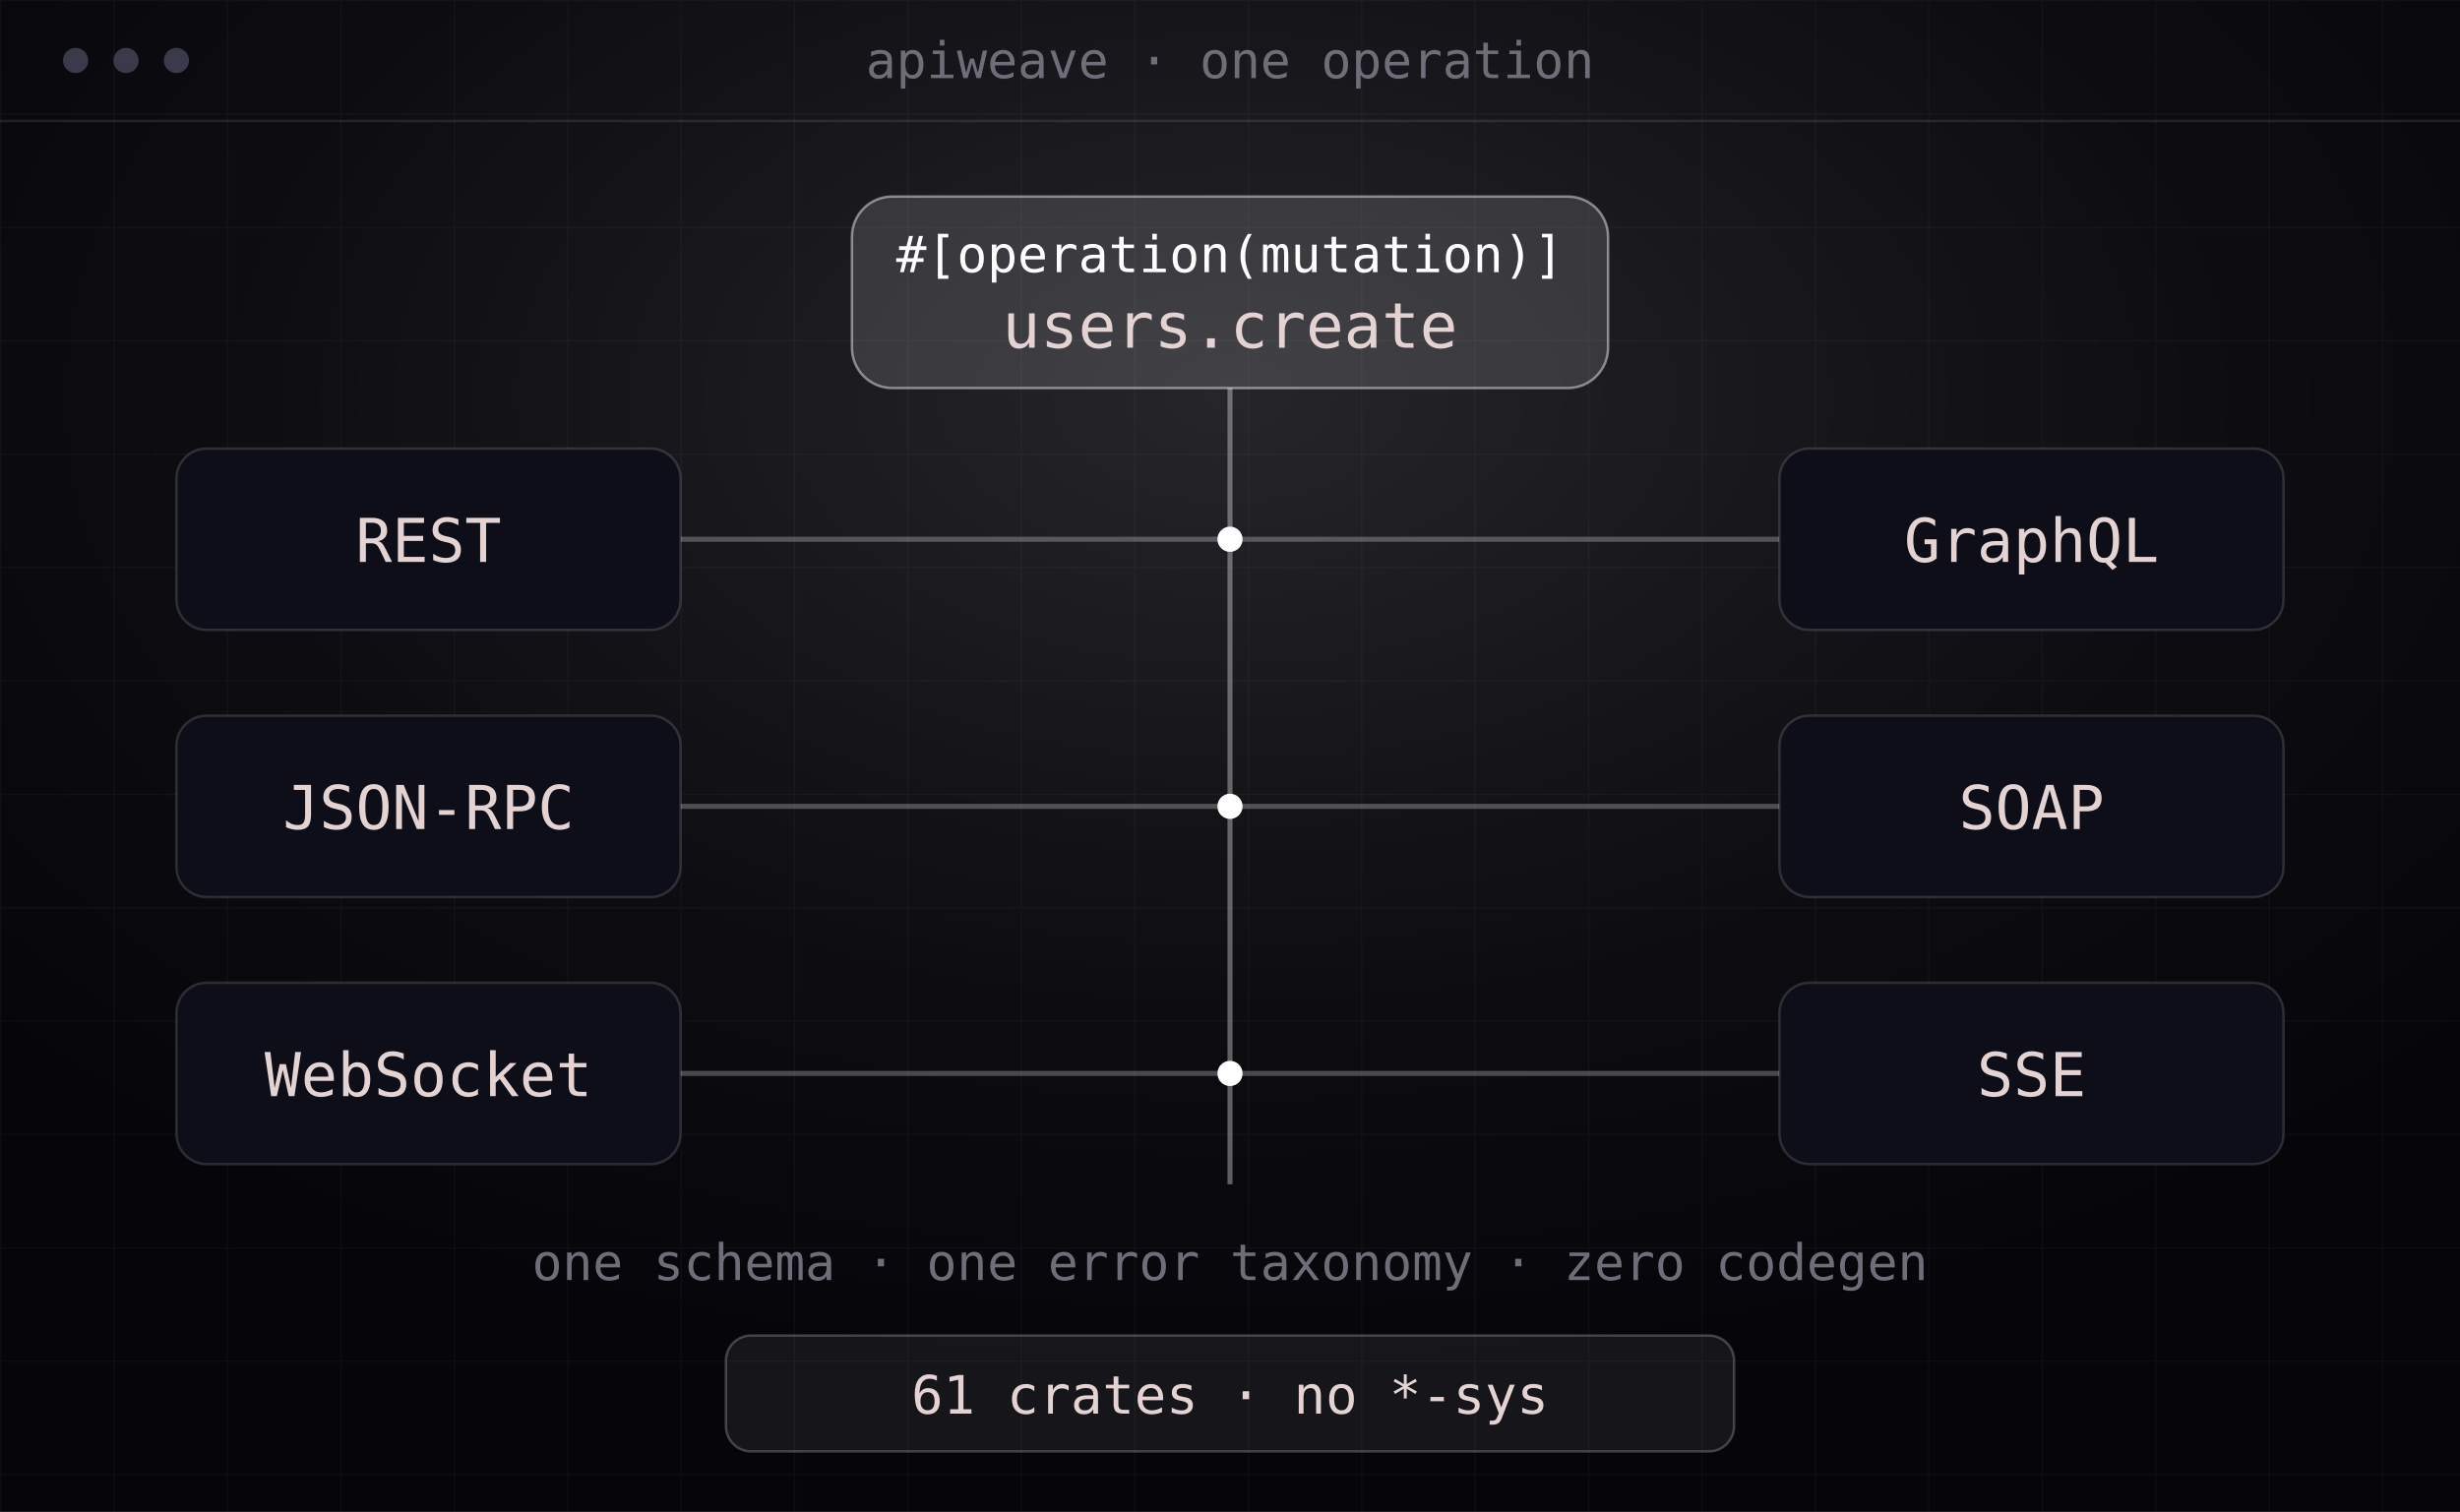
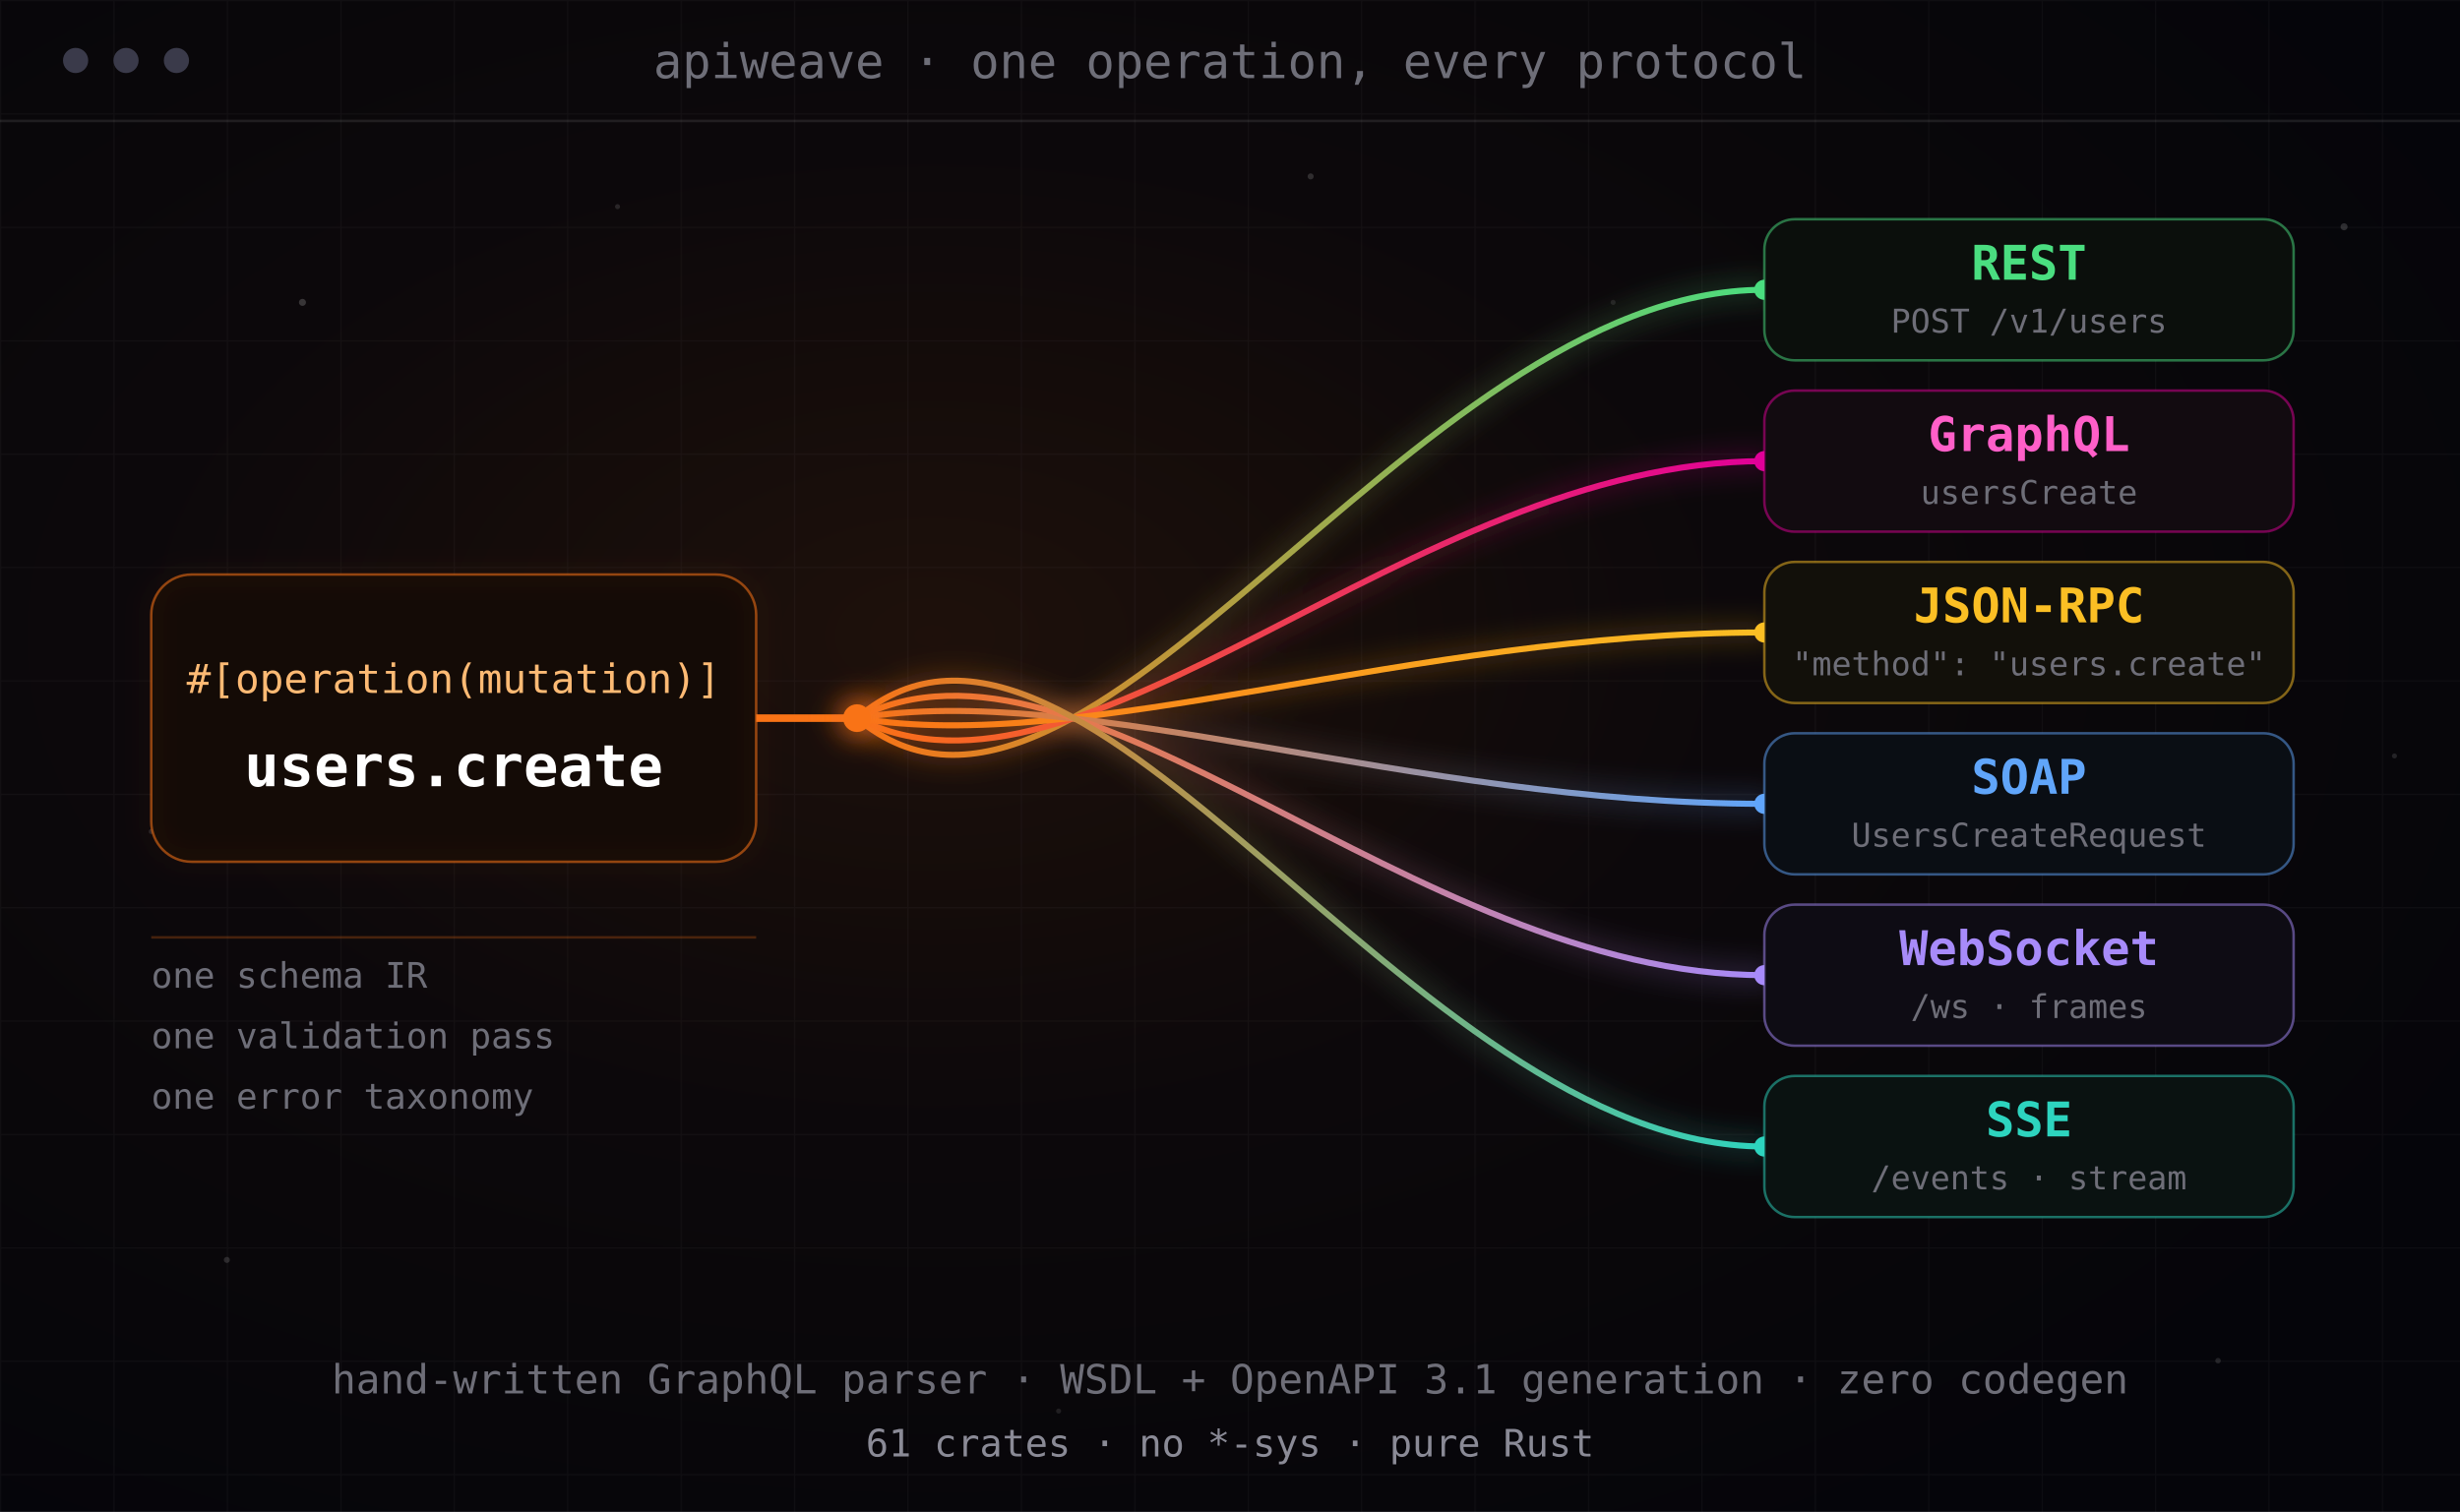
<svg xmlns="http://www.w3.org/2000/svg" viewBox="0 0 976 600" width="976" height="600" role="img">
  <defs>
-     <radialGradient id="g1" cx="50%" cy="26%" r="66%">
-       <stop offset="0%" stop-color="#ffffff" stop-opacity="0.13" />
-       <stop offset="60%" stop-color="#ffffff" stop-opacity="0.03" />
-       <stop offset="100%" stop-color="#ffffff" stop-opacity="0" />
+     <radialGradient id="aw-glow" cx="38%" cy="42%" r="70%">
+       <stop offset="0%" stop-color="#f97316" stop-opacity="0.10" />
+       <stop offset="45%" stop-color="#f97316" stop-opacity="0.03" />
+       <stop offset="100%" stop-color="#f97316" stop-opacity="0" />
    </radialGradient>
-     <pattern id="p1" width="45" height="45" patternUnits="userSpaceOnUse">
+     <pattern id="aw-grid" width="45" height="45" patternUnits="userSpaceOnUse">
      <path d="M45 0H0V45" fill="none" stroke="#ffffff" stroke-opacity="0.035" stroke-width="1" />
    </pattern>
+     <filter id="aw-blur" x="-60%" y="-60%" width="220%" height="220%">
+       <feGaussianBlur stdDeviation="5" />
+     </filter>
+     <linearGradient id="th-rest" gradientUnits="userSpaceOnUse" x1="340" y1="0" x2="700" y2="0">
+       <stop offset="0%" stop-color="#f97316" />
+       <stop offset="100%" stop-color="#4ade80" />
+     </linearGradient>
+     <linearGradient id="th-gql" gradientUnits="userSpaceOnUse" x1="340" y1="0" x2="700" y2="0">
+       <stop offset="0%" stop-color="#f97316" />
+       <stop offset="100%" stop-color="#e10098" />
+     </linearGradient>
+     <linearGradient id="th-rpc" gradientUnits="userSpaceOnUse" x1="340" y1="0" x2="700" y2="0">
+       <stop offset="0%" stop-color="#f97316" />
+       <stop offset="100%" stop-color="#fbbf24" />
+     </linearGradient>
+     <linearGradient id="th-soap" gradientUnits="userSpaceOnUse" x1="340" y1="0" x2="700" y2="0">
+       <stop offset="0%" stop-color="#f97316" />
+       <stop offset="100%" stop-color="#60a5fa" />
+     </linearGradient>
+     <linearGradient id="th-ws" gradientUnits="userSpaceOnUse" x1="340" y1="0" x2="700" y2="0">
+       <stop offset="0%" stop-color="#f97316" />
+       <stop offset="100%" stop-color="#a78bfa" />
+     </linearGradient>
+     <linearGradient id="th-sse" gradientUnits="userSpaceOnUse" x1="340" y1="0" x2="700" y2="0">
+       <stop offset="0%" stop-color="#f97316" />
+       <stop offset="100%" stop-color="#2dd4bf" />
+     </linearGradient>
  </defs>
  <rect width="976" height="600" fill="#05050a" />
-   <rect width="976" height="600" fill="url(#p1)" />
-   <rect width="976" height="600" fill="url(#g1)" />
+   <rect width="976" height="600" fill="url(#aw-grid)" />
+   <rect width="976" height="600" fill="url(#aw-glow)" />
+   <g fill="#ffffff">
+     <circle cx="120" cy="120" r="1.4" fill-opacity="0.18" />
+     <circle cx="245" cy="82" r="1" fill-opacity="0.12" />
+     <circle cx="520" cy="70" r="1.2" fill-opacity="0.15" />
+     <circle cx="640" cy="120" r="1" fill-opacity="0.10" />
+     <circle cx="930" cy="90" r="1.4" fill-opacity="0.16" />
+     <circle cx="880" cy="540" r="1.1" fill-opacity="0.12" />
+     <circle cx="90" cy="500" r="1.2" fill-opacity="0.14" />
+     <circle cx="420" cy="560" r="1" fill-opacity="0.10" />
+     <circle cx="60" cy="330" r="1" fill-opacity="0.12" />
+     <circle cx="950" cy="300" r="1" fill-opacity="0.12" />
+   </g>
  <g font-family="JetBrains Mono, ui-monospace, SFMono-Regular, Menlo, monospace">
    <path d="M0 48h976" stroke="#ffffff" stroke-opacity="0.09" />
    <circle cx="30" cy="24" r="5" fill="#3a3a4a" />
    <circle cx="50" cy="24" r="5" fill="#3a3a4a" />
    <circle cx="70" cy="24" r="5" fill="#3a3a4a" />
-     <text x="488" y="31" fill="#6e6e78" font-size="20" text-anchor="middle">apiweave · one operation</text>
-     <rect x="338" y="78" width="300" height="76" rx="16" fill="#ffffff" fill-opacity="0.13" stroke="#ffffff" stroke-opacity="0.45" />
-     <text x="488" y="108" fill="#ffffff" font-size="20" text-anchor="middle">#[operation(mutation)]</text>
-     <text x="488" y="138" fill="#e3d3d3" font-size="25" text-anchor="middle">users.create</text>
-     <path d="M488 154V470" stroke="#ffffff" stroke-opacity="0.35" stroke-width="2" />
-     <g stroke="#ffffff" stroke-opacity="0.26" stroke-width="2">
-       <path d="M488 214H270" />
-       <path d="M488 214h218" />
-       <path d="M488 320H270" />
-       <path d="M488 320h218" />
-       <path d="M488 426H270" />
-       <path d="M488 426h218" />
+     <text x="488" y="31" fill="#6e6e78" font-size="19" text-anchor="middle">apiweave · one operation, every protocol</text>
+     <g fill="none" stroke-linecap="round">
+       <g stroke-width="8" stroke-opacity="0.20" filter="url(#aw-blur)">
+         <path d="M340 285 C 430 361, 560 115, 700 115" stroke="url(#th-rest)" />
+         <path d="M340 285 C 430 331, 560 183, 700 183" stroke="url(#th-gql)" />
+         <path d="M340 285 C 430 300, 560 251, 700 251" stroke="url(#th-rpc)" />
+         <path d="M340 285 C 430 270, 560 319, 700 319" stroke="url(#th-soap)" />
+         <path d="M340 285 C 430 239, 560 387, 700 387" stroke="url(#th-ws)" />
+         <path d="M340 285 C 430 208, 560 455, 700 455" stroke="url(#th-sse)" />
+       </g>
+       <g stroke-width="2.4">
+         <path d="M340 285 C 430 361, 560 115, 700 115" stroke="url(#th-rest)" />
+         <path d="M340 285 C 430 331, 560 183, 700 183" stroke="url(#th-gql)" />
+         <path d="M340 285 C 430 300, 560 251, 700 251" stroke="url(#th-rpc)" />
+         <path d="M340 285 C 430 270, 560 319, 700 319" stroke="url(#th-soap)" />
+         <path d="M340 285 C 430 239, 560 387, 700 387" stroke="url(#th-ws)" />
+         <path d="M340 285 C 430 208, 560 455, 700 455" stroke="url(#th-sse)" />
+       </g>
    </g>
-     <g fill="#ffffff">
-       <circle cx="488" cy="214" r="5" />
-       <circle cx="488" cy="320" r="5" />
-       <circle cx="488" cy="426" r="5" />
+     <rect x="60" y="228" width="240" height="114" rx="16" fill="#140b06" stroke="#f97316" stroke-opacity="0.55" />
+     <rect x="60" y="228" width="240" height="114" rx="16" fill="none" stroke="#f97316" stroke-opacity="0.25" filter="url(#aw-blur)" />
+     <text x="180" y="275" fill="#fdba74" font-size="16" text-anchor="middle">#[operation(mutation)]</text>
+     <text x="180" y="312" fill="#ffffff" font-size="23" font-weight="700" text-anchor="middle">users.create</text>
+     <path d="M300 285h40" stroke="#f97316" stroke-width="3" />
+     <circle cx="340" cy="285" r="10" fill="#f97316" fill-opacity="0.35" filter="url(#aw-blur)" />
+     <circle cx="340" cy="285" r="5.5" fill="#f97316" />
+     <g>
+       <circle cx="700" cy="115" r="4" fill="#4ade80" />
+       <rect x="700" y="87" width="210" height="56" rx="12" fill="#0b0f0c" stroke="#4ade80" stroke-opacity="0.5" />
+       <text x="805" y="111" fill="#4ade80" font-size="19" font-weight="700" text-anchor="middle">REST</text>
+       <text x="805" y="132" fill="#6e6e78" font-size="13" text-anchor="middle">POST /v1/users</text>
    </g>
-     <g fill="#0e0e18" stroke="#ffffff" stroke-opacity="0.14">
-       <rect x="70" y="178" width="200" height="72" rx="12" />
-       <rect x="706" y="178" width="200" height="72" rx="12" />
-       <rect x="70" y="284" width="200" height="72" rx="12" />
-       <rect x="706" y="284" width="200" height="72" rx="12" />
-       <rect x="70" y="390" width="200" height="72" rx="12" />
-       <rect x="706" y="390" width="200" height="72" rx="12" />
+     <g>
+       <circle cx="700" cy="183" r="4" fill="#e10098" />
+       <rect x="700" y="155" width="210" height="56" rx="12" fill="#120b10" stroke="#e10098" stroke-opacity="0.5" />
+       <text x="805" y="179" fill="#ff5fc8" font-size="19" font-weight="700" text-anchor="middle">GraphQL</text>
+       <text x="805" y="200" fill="#6e6e78" font-size="13" text-anchor="middle">usersCreate</text>
    </g>
-     <g font-size="24" text-anchor="middle" fill="#e3d3d3">
-       <text x="170" y="223">REST</text>
-       <text x="806" y="223">GraphQL</text>
-       <text x="170" y="329">JSON-RPC</text>
-       <text x="806" y="329">SOAP</text>
-       <text x="170" y="435">WebSocket</text>
-       <text x="806" y="435">SSE</text>
+     <g>
+       <circle cx="700" cy="251" r="4" fill="#fbbf24" />
+       <rect x="700" y="223" width="210" height="56" rx="12" fill="#12100a" stroke="#fbbf24" stroke-opacity="0.5" />
+       <text x="805" y="247" fill="#fbbf24" font-size="19" font-weight="700" text-anchor="middle">JSON-RPC</text>
+       <text x="805" y="268" fill="#6e6e78" font-size="13" text-anchor="middle">"method": "users.create"</text>
    </g>
-     <text x="488" y="508" fill="#6e6e78" font-size="20" text-anchor="middle">one schema · one error taxonomy · zero codegen</text>
-     <rect x="288" y="530" width="400" height="46" rx="10" fill="#ffffff" fill-opacity="0.07" stroke="#ffffff" stroke-opacity="0.22" />
-     <text x="488" y="561" fill="#e3d3d3" font-size="21" text-anchor="middle">61 crates · no *-sys</text>
+     <g>
+       <circle cx="700" cy="319" r="4" fill="#60a5fa" />
+       <rect x="700" y="291" width="210" height="56" rx="12" fill="#0a0e14" stroke="#60a5fa" stroke-opacity="0.5" />
+       <text x="805" y="315" fill="#60a5fa" font-size="19" font-weight="700" text-anchor="middle">SOAP</text>
+       <text x="805" y="336" fill="#6e6e78" font-size="13" text-anchor="middle">UsersCreateRequest</text>
+     </g>
+     <g>
+       <circle cx="700" cy="387" r="4" fill="#a78bfa" />
+       <rect x="700" y="359" width="210" height="56" rx="12" fill="#0e0c14" stroke="#a78bfa" stroke-opacity="0.5" />
+       <text x="805" y="383" fill="#a78bfa" font-size="19" font-weight="700" text-anchor="middle">WebSocket</text>
+       <text x="805" y="404" fill="#6e6e78" font-size="13" text-anchor="middle">/ws · frames</text>
+     </g>
+     <g>
+       <circle cx="700" cy="455" r="4" fill="#2dd4bf" />
+       <rect x="700" y="427" width="210" height="56" rx="12" fill="#0a1211" stroke="#2dd4bf" stroke-opacity="0.5" />
+       <text x="805" y="451" fill="#2dd4bf" font-size="19" font-weight="700" text-anchor="middle">SSE</text>
+       <text x="805" y="472" fill="#6e6e78" font-size="13" text-anchor="middle">/events · stream</text>
+     </g>
+     <g fill="#6e6e78" font-size="14">
+       <text x="60" y="392">one schema IR</text>
+       <text x="60" y="416">one validation pass</text>
+       <text x="60" y="440">one error taxonomy</text>
+     </g>
+     <path d="M60 372h240" stroke="#f97316" stroke-opacity="0.25" />
+     <text x="488" y="553" fill="#6e6e78" font-size="16" text-anchor="middle">hand-written GraphQL parser · WSDL + OpenAPI 3.1 generation · zero codegen</text>
+     <rect x="360" y="565" width="256" height="0" fill="none" />
+     <text x="488" y="578" fill="#8a8a96" font-size="15" text-anchor="middle">61 crates · no *-sys · pure Rust</text>
  </g>
</svg>
